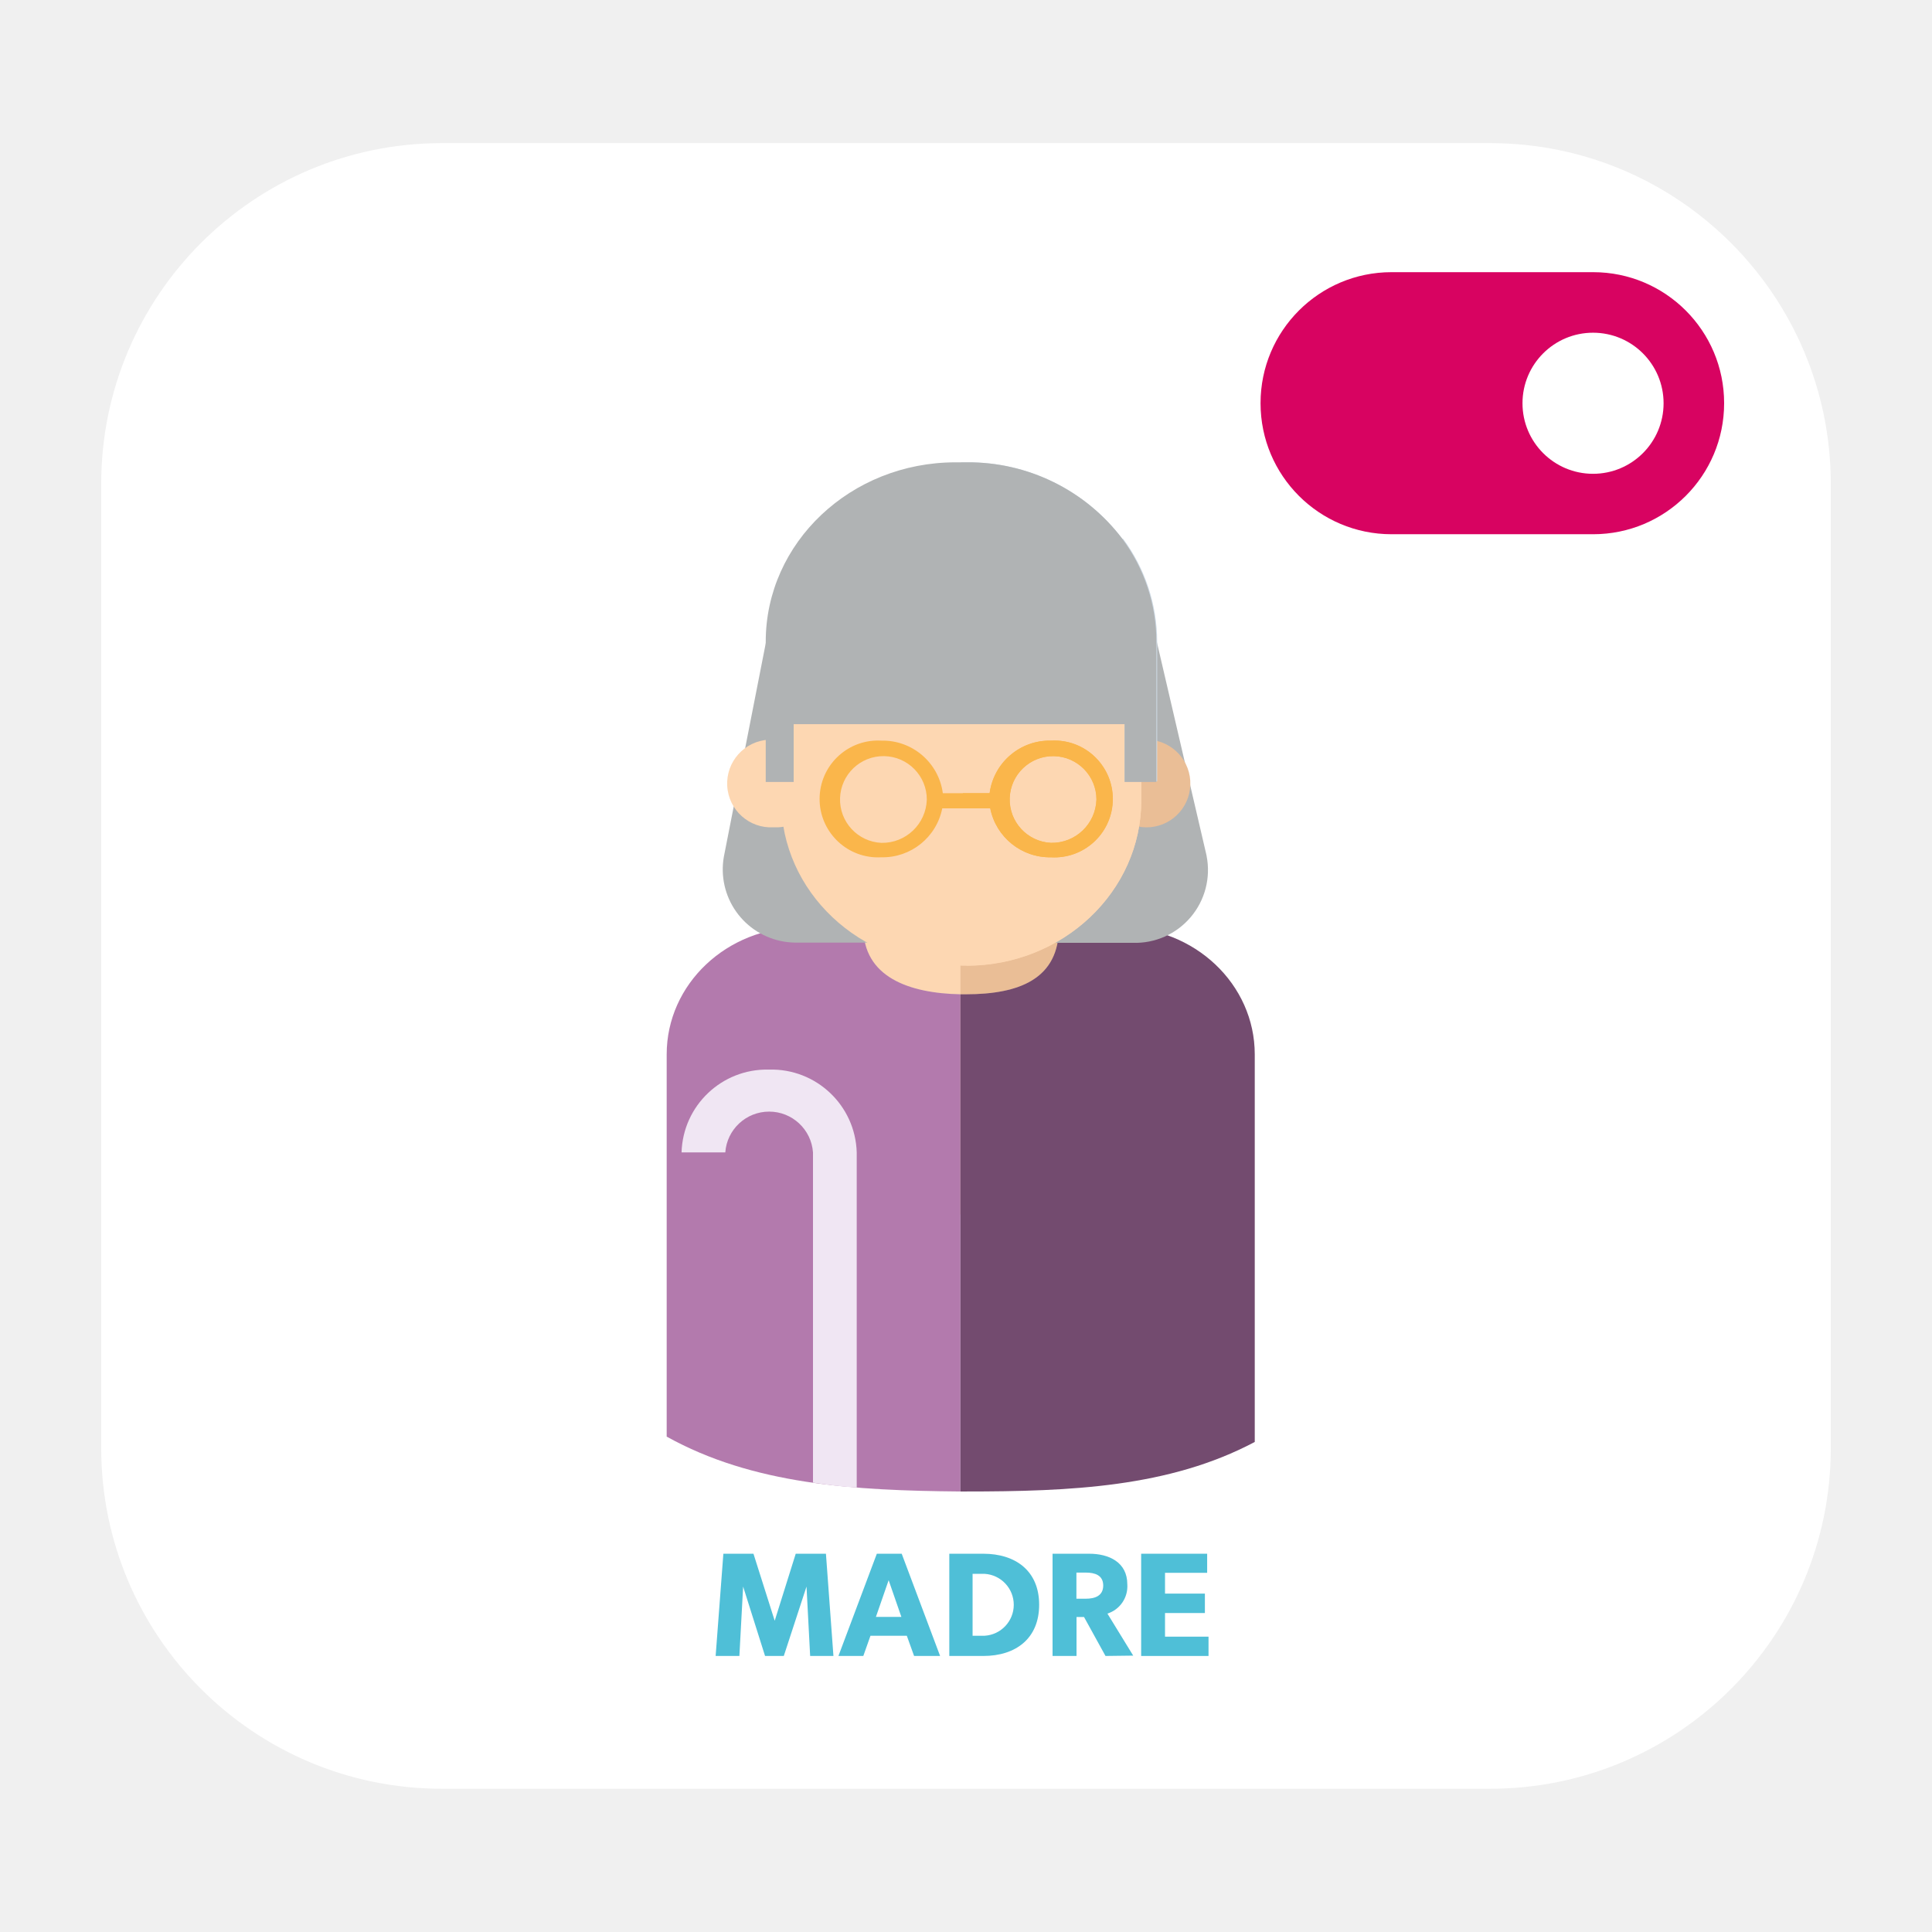
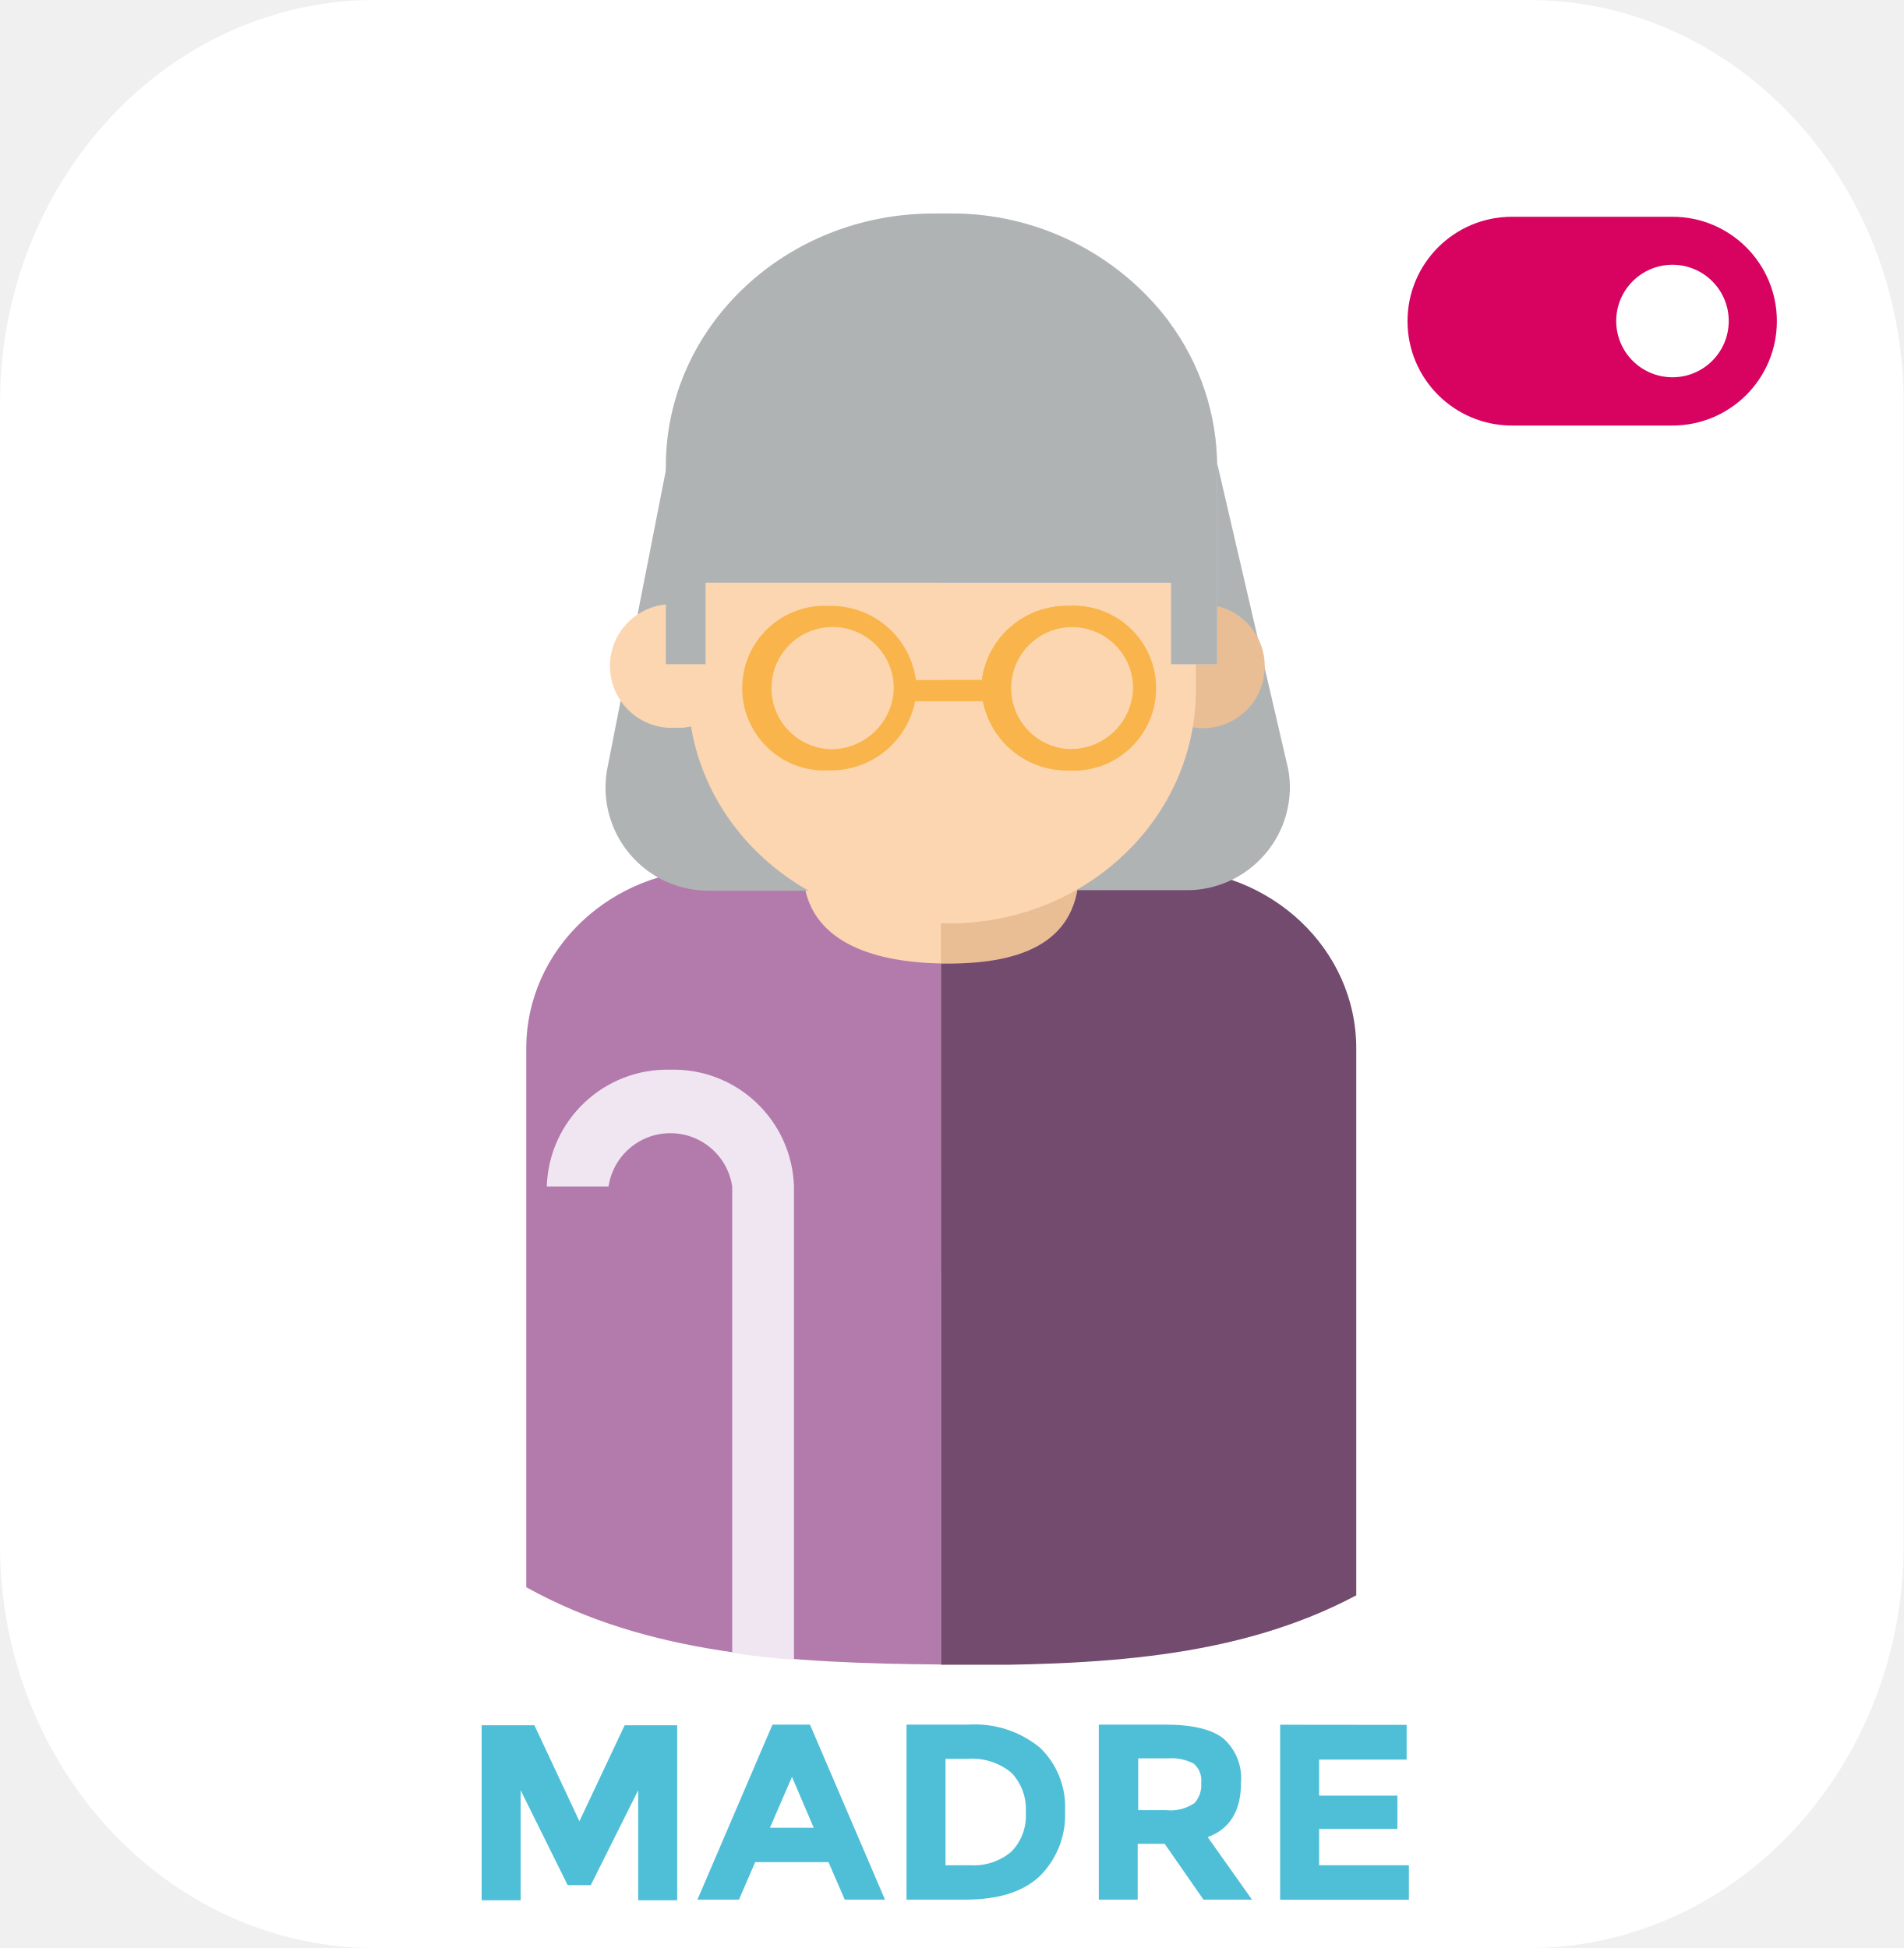
- <svg xmlns="http://www.w3.org/2000/svg" id="Layer_1" data-name="Layer 1" viewBox="0 0 170.08 170.08">
+ <svg xmlns="http://www.w3.org/2000/svg" viewBox="0 0 152.26 155.83">
  <defs>
-     <style>.cls-1{fill:none;}.cls-2{isolation:isolate;}.cls-3{fill:#4fbfd7;}.cls-4{fill:#d80361;}.cls-5{fill:#fff;}.cls-6{clip-path:url(#clip-path);}.cls-7{fill:#fdd7b2;}.cls-8{fill:#eabe96;}.cls-9{fill:#f4e3c3;}.cls-10{fill:#b37aad;}.cls-11{fill:#734b6f;}.cls-12{fill:#f0e6f3;}.cls-13{fill:#b0b3b4;}.cls-14{fill:#cfdbe6;}.cls-15{fill:#fab64b;}</style>
-     <clipPath id="clip-path">
-       <rect class="cls-1" x="58.69" y="40.7" width="51.8" height="90.6" />
+     <style>.cls-1{fill:none;}.cls-2{fill:#fff;}.cls-3{fill:#d80361;}.cls-4{fill:#4fbfd7;}.cls-5{clip-path:url(#clip-path);}.cls-6{fill:#fcd6b1;}.cls-7{fill:#eabe95;}.cls-8{fill:#f3e3c2;}.cls-9{fill:#b37aac;}.cls-10{fill:#734b6f;}.cls-11{fill:#f0e6f2;}.cls-12{fill:#b0b3b4;}.cls-13{fill:#cfdae5;}.cls-14{fill:#f9b54b;}</style>
+     <clipPath id="clip-path" transform="translate(-9.75 -5.79)">
+       <rect class="cls-1" x="51.86" y="22.87" width="66.37" height="116.09" />
    </clipPath>
  </defs>
-   <g id="Grupo_1272" data-name="Grupo 1272">
-     <g id="MADRE" class="cls-2">
-       <g class="cls-2">
-         <path class="cls-3" d="M65.61,143.55l-.19-3.29h0l-1,3.29h-.9l-1-3.29h0l-.18,3.29H61.12l.36-4.83h1.43l1,3.18h0l1-3.18h1.44l.35,4.83Z" />
-         <path class="cls-3" d="M70.54,143.55l-.35-1H68.47l-.34,1H67l1.82-4.84H70l1.82,4.84ZM69.33,140l-.6,1.73h1.2Z" />
-         <path class="cls-3" d="M73.82,143.55H72.18v-4.83h1.64a2.43,2.43,0,1,1,0,4.83Zm.06-3.9h-.57v2.94h.57a1.47,1.47,0,0,0,0-2.94Z" />
-         <path class="cls-3" d="M79.61,143.55l-1-1.85h-.36v1.85H77.1v-4.83h1.74c.92,0,1.81.39,1.81,1.45a1.35,1.35,0,0,1-1,1.38l1.22,2Zm-.93-4h-.45v1.24h.45c.42,0,.82-.12.82-.62S79.1,139.59,78.68,139.59Z" />
-         <path class="cls-3" d="M81.3,143.55v-4.83h3.13v.9h-2v1h1.89v.9H82.43v1.12h2.06v.92Z" />
-       </g>
+   <g id="tiutlar_copy" data-name="tiutlar copy">
+     <path id="Rectángulo_260" data-name="Rectángulo 260" class="cls-2" d="M39.75,5.79H132c16.57,0,30,14.45,30,32.27v91.29c0,17.82-13.43,32.27-30,32.27H39.75c-16.57,0-30-14.45-30-32.27V38.06C9.75,20.24,23.18,5.79,39.75,5.79Z" transform="translate(-9.75 -5.79)" />
+     <g id="Grupo_1288" data-name="Grupo 1288">
+       <rect id="Rectángulo_124-4" data-name="Rectángulo 124-4" class="cls-3" x="112.57" y="17.34" width="29.54" height="16.7" rx="8.35" />
+       <circle id="Elipse_54-12" data-name="Elipse 54-12" class="cls-2" cx="133.76" cy="25.68" r="4.5" />
    </g>
-     <g id="Grupo_1242" data-name="Grupo 1242">
-       <rect id="Rectángulo_124-5" data-name="Rectángulo 124-5" class="cls-4" x="99.22" y="23.96" width="43.56" height="24.62" rx="12.31" />
-       <circle id="Elipse_54-13" data-name="Elipse 54-13" class="cls-5" cx="130.47" cy="36.27" r="6.63" />
-     </g>
-     <g id="Grupo_812" data-name="Grupo 812">
-       <g id="Secure-4">
-         <rect id="Rectángulo_100-4" data-name="Rectángulo 100-4" class="cls-5" x="8.91" y="12.6" width="152.26" height="144.87" rx="30" />
-       </g>
-       <g id="Grupo_1243" data-name="Grupo 1243">
-         <rect id="Rectángulo_124-6" data-name="Rectángulo 124-6" class="cls-4" x="110.97" y="23.96" width="40.81" height="23.07" rx="11.53" />
-         <circle id="Elipse_54-14" data-name="Elipse 54-14" class="cls-5" cx="140.24" cy="35.5" r="6.21" />
-       </g>
-     </g>
-     <g id="Madre-2">
-       <g id="Grupo_726" data-name="Grupo 726">
-         <g class="cls-6">
-           <g id="Grupo_726-2" data-name="Grupo 726-2">
-             <path id="Trazado_171" data-name="Trazado 171" class="cls-7" d="M90.12,80.86V75.51H79.92v5.35a.79.79,0,0,1-.82.77h-7v18.46H98V81.63h-7a.8.8,0,0,1-.82-.77" />
-             <path id="Trazado_172" data-name="Trazado 172" class="cls-8" d="M98,81.63h-7a.8.8,0,0,1-.82-.77V75.51H84.55v24.57H98Z" />
-             <path id="Trazado_173" data-name="Trazado 173" class="cls-9" d="M76,81.63h-1.9l7.47,25.29h3V87.53C80,87.44,76,86,76,81.63" />
-             <path id="Trazado_174" data-name="Trazado 174" class="cls-7" d="M96,81.63H93.22c0,4.51-3.43,5.9-8.2,5.9h-.47v19.39h4Z" />
-             <path id="Trazado_175" data-name="Trazado 175" class="cls-10" d="M76,81.63H70.53c-6.54,0-11.84,5-11.84,11.19v33.65c7.6,4.22,16.43,4.75,25.86,4.83V87.53C80,87.44,76,86,76,81.63" />
-             <path id="Trazado_176" data-name="Trazado 176" class="cls-11" d="M98.65,81.63H93.22c0,4.51-3.43,5.9-8.2,5.9h-.47V131.3H85c9.25,0,17.94-.37,25.46-4.36V92.82c0-6.18-5.3-11.19-11.83-11.19" />
-             <path id="Trazado_177" data-name="Trazado 177" class="cls-12" d="M67.67,94.16A7.51,7.51,0,0,0,60,101.45h3.85a3.87,3.87,0,0,1,7.72,0v29.07c1.13.17,2.55.37,3.85.43v-29.5a7.51,7.51,0,0,0-7.71-7.29" />
-             <path id="Trazado_178" data-name="Trazado 178" class="cls-13" d="M67.66,55.36,63.72,75.44A6.44,6.44,0,0,0,69,82.89a6.73,6.73,0,0,0,1.27.09H85.17V55.51Z" />
-             <path id="Trazado_179" data-name="Trazado 179" class="cls-13" d="M106.22,75.33l-4.58-19.68-16.47-.14V83H99.72a6.41,6.41,0,0,0,6.5-7.65" />
-             <path id="Trazado_180" data-name="Trazado 180" class="cls-7" d="M68.09,65.12a3.86,3.86,0,1,1,.43,7.71h-.43a3.86,3.86,0,1,1-.43-7.71,3.08,3.08,0,0,1,.43,0" />
-             <path id="Trazado_181" data-name="Trazado 181" class="cls-8" d="M101.14,65.12A3.86,3.86,0,1,1,97.07,69a4,4,0,0,1,4.07-3.85" />
-             <path id="Trazado_182" data-name="Trazado 182" class="cls-7" d="M85.08,85h-.92c-8.5,0-15.39-6.51-15.39-14.54V57.2c0-8,6.89-14.55,15.39-14.55h.92c8.5,0,15.39,6.51,15.39,14.54V70.47c0,8-6.89,14.55-15.39,14.55" />
-             <path id="Trazado_183" data-name="Trazado 183" class="cls-7" d="M85.08,42.65h-.49V85h.49c8.5,0,15.39-6.51,15.39-14.54V57.2c0-8-6.89-14.55-15.39-14.55" />
-             <path id="Trazado_184" data-name="Trazado 184" class="cls-7" d="M92.41,57.48a.86.86,0,0,1-.55-.19,11.34,11.34,0,0,0-13.62,0A.9.9,0,0,1,77,57.17.8.8,0,0,1,77.1,56l0,0A13.16,13.16,0,0,1,93,56a.8.8,0,0,1,.16,1.12l0,0a.91.91,0,0,1-.69.31" />
-             <path id="Trazado_185" data-name="Trazado 185" class="cls-7" d="M94,54.1a.92.92,0,0,1-.55-.19,13.94,13.94,0,0,0-16.77,0,.91.91,0,0,1-1.24-.12.81.81,0,0,1,.09-1.13l0,0a15.78,15.78,0,0,1,19,0,.79.79,0,0,1,.17,1.11.1.1,0,0,1,0,0,.89.89,0,0,1-.68.31" />
-             <path id="Trazado_186" data-name="Trazado 186" class="cls-8" d="M93,56a13.15,13.15,0,0,0-7.92-2.65h-.46V55l.46,0a11,11,0,0,1,6.81,2.28.93.93,0,0,0,1.24-.13A.81.81,0,0,0,93,56l0,0" />
-             <path id="Trazado_187" data-name="Trazado 187" class="cls-8" d="M94.54,52.63a15.69,15.69,0,0,0-9.49-3.18h-.46v1.66h.46a13.67,13.67,0,0,1,8.39,2.8.91.91,0,0,0,.55.18.89.89,0,0,0,.68-.31.79.79,0,0,0-.08-1.12l0,0" />
-             <path id="Trazado_188" data-name="Trazado 188" class="cls-14" d="M98.8,47.43A17,17,0,0,0,85.12,40.7h-.53v23H99v5.09h2.87V56.49a15.21,15.21,0,0,0-3-9.06" />
-             <path id="Trazado_189" data-name="Trazado 189" class="cls-13" d="M69.87,68.84H67.41V56.49c0-8.72,7.48-15.79,16.71-15.79h1A17,17,0,0,1,98.8,47.43a15.21,15.21,0,0,1,3,9.07V68.84H99V63.75H69.87v5.09Z" />
-             <path id="Trazado_190" data-name="Trazado 190" class="cls-15" d="M92.52,65.2a5.33,5.33,0,0,0-5.4,4.63H83a5.34,5.34,0,0,0-5.41-4.63A5.14,5.14,0,0,0,77,75.47a5.8,5.8,0,0,0,.59,0,5.35,5.35,0,0,0,5.36-4.31h4.23a5.35,5.35,0,0,0,5.35,4.31,5.14,5.14,0,1,0,.59-10.27,5.8,5.8,0,0,0-.59,0m-14.94,9a3.82,3.82,0,1,1,4-3.81,3.93,3.93,0,0,1-4,3.81m14.94,0a3.82,3.82,0,1,1,4-3.81,3.93,3.93,0,0,1-4,3.81" />
-             <path id="Trazado_191" data-name="Trazado 191" class="cls-15" d="M92.52,65.2a5.33,5.33,0,0,0-5.4,4.63H84.76v1.33h2.41a5.35,5.35,0,0,0,5.35,4.31,5.14,5.14,0,1,0,.59-10.27,5.8,5.8,0,0,0-.59,0m0,9a3.82,3.82,0,1,1,4-3.81,3.93,3.93,0,0,1-4,3.81" />
-           </g>
-         </g>
-       </g>
-       <g id="MADRE-3" class="cls-2">
-         <g class="cls-2">
-           <path class="cls-3" d="M71.32,145.78,71,139.67h0L69,145.78H67.35l-1.93-6.11h0l-.33,6.11H63l.68-9h2.65l1.87,5.9h0l1.85-5.9h2.66l.66,9Z" />
-           <path class="cls-3" d="M80.47,145.78,79.83,144h-3.2L76,145.78H73.81l3.38-9h2.19l3.38,9Zm-2.24-6.67-1.12,3.23h2.24Z" />
-           <path class="cls-3" d="M86.57,145.78h-3v-9h3c2.82,0,4.91,1.5,4.91,4.49S89.4,145.78,86.57,145.78Zm.11-7.23H85.62V144h1.06a2.73,2.73,0,0,0,0-5.45Z" />
-           <path class="cls-3" d="M97.32,145.78l-1.89-3.43h-.66v3.43H92.66v-9h3.23c1.71,0,3.35.73,3.35,2.69a2.52,2.52,0,0,1-1.75,2.58l2.27,3.7Zm-1.73-7.34h-.83v2.3h.83c.78,0,1.53-.24,1.53-1.16S96.37,138.44,95.59,138.44Z" />
-           <path class="cls-3" d="M100.46,145.78v-9h5.81v1.68h-3.71v1.83h3.51V142h-3.51v2.08h3.83v1.7Z" />
-         </g>
+     <path class="cls-4" d="M60.79,149,57,156.59H55.15L51.39,149v8.8H48.27v-14h4.22l3.6,7.68,3.62-7.68h4.2v14H60.79Z" transform="translate(-9.75 -5.79)" />
+     <path class="cls-4" d="M77.31,157.75l-1.3-3H70.15l-1.3,3H65.53l6-14h3l6,14Zm-4.22-9.82L71.33,152h3.5Z" transform="translate(-9.75 -5.79)" />
+     <path class="cls-4" d="M92.93,145.6a6.57,6.57,0,0,1,2,5.09,6.88,6.88,0,0,1-2,5.16q-2,1.91-6,1.9H82.25v-14h4.94A8.21,8.21,0,0,1,92.93,145.6Zm-2.29,8.31a4.09,4.09,0,0,0,1.15-3.14,4.19,4.19,0,0,0-1.15-3.17,4.92,4.92,0,0,0-3.53-1.11H85.37V155h2A4.63,4.63,0,0,0,90.64,153.91Z" transform="translate(-9.75 -5.79)" />
+     <path class="cls-4" d="M109,148.41q0,3.36-2.66,4.34l3.54,5H106l-3.1-4.46h-2.16v4.46H97.63v-14h5.3c2.17,0,3.72.37,4.65,1.1A4.23,4.23,0,0,1,109,148.41Zm-3.76,1.66a2.11,2.11,0,0,0,.58-1.65,1.77,1.77,0,0,0-.6-1.55,3.84,3.84,0,0,0-2.1-.42h-2.34v4.14H103A3.33,3.33,0,0,0,105.21,150.07Z" transform="translate(-9.75 -5.79)" />
+     <path class="cls-4" d="M122.25,143.77v2.78h-7v2.88h6.26v2.66h-6.26V155h7.18v2.76h-10.3v-14Z" transform="translate(-9.75 -5.79)" />
+     <g class="cls-5">
+       <g id="Grupo_726-2" data-name="Grupo 726-2">
+         <path id="Trazado_171" data-name="Trazado 171" class="cls-6" d="M92.13,74.32V67.47H79.06v6.85a1,1,0,0,1-1,1H69V99h33.19V75.31h-9a1,1,0,0,1-1.05-1" transform="translate(-9.75 -5.79)" />
+         <path id="Trazado_172" data-name="Trazado 172" class="cls-7" d="M102.19,75.31h-9a1,1,0,0,1-1.05-1V67.47H85V99h17.19Z" transform="translate(-9.75 -5.79)" />
+         <path id="Trazado_173" data-name="Trazado 173" class="cls-8" d="M74,75.31H71.54l9.57,32.4H85V82.87c-5.87-.12-11-2-11-7.56" transform="translate(-9.75 -5.79)" />
+         <path id="Trazado_174" data-name="Trazado 174" class="cls-6" d="M99.64,75.31H96.1c0,5.77-4.39,7.56-10.51,7.56H85v24.84h5.09Z" transform="translate(-9.75 -5.79)" />
+         <path id="Trazado_175" data-name="Trazado 175" class="cls-9" d="M74,75.31H67c-8.37,0-15.16,6.42-15.16,14.34v43.11c9.73,5.41,21,6.08,33.14,6.18V82.86c-5.87-.11-11-2-11-7.56" transform="translate(-9.75 -5.79)" />
+         <path id="Trazado_176" data-name="Trazado 176" class="cls-10" d="M103.06,75.31h-7c0,5.77-4.39,7.56-10.51,7.56H85V139h.59c11.86,0,23-.47,32.63-5.59V89.65c0-7.92-6.79-14.34-15.17-14.34" transform="translate(-9.75 -5.79)" />
+         <path id="Trazado_177" data-name="Trazado 177" class="cls-11" d="M63.36,91.36a9.64,9.64,0,0,0-9.88,9.34h4.94a5,5,0,0,1,9.89,0V138a47.48,47.48,0,0,0,4.94.55V100.7a9.64,9.64,0,0,0-9.89-9.34" transform="translate(-9.75 -5.79)" />
+         <path id="Trazado_178" data-name="Trazado 178" class="cls-12" d="M63.35,41.65,58.3,67.38A8.25,8.25,0,0,0,65,76.92a8.88,8.88,0,0,0,1.63.12H85.79V41.84Z" transform="translate(-9.75 -5.79)" />
+         <path id="Trazado_179" data-name="Trazado 179" class="cls-12" d="M112.76,67.24,106.9,42l-21.11-.17V77h18.65a8.26,8.26,0,0,0,8.47-8,8.14,8.14,0,0,0-.15-1.77" transform="translate(-9.75 -5.79)" />
+         <path id="Trazado_180" data-name="Trazado 180" class="cls-6" d="M63.91,54.15A4.95,4.95,0,0,1,64.46,64a5,5,0,0,1-.55,0,4.95,4.95,0,1,1-.55-9.88h.55" transform="translate(-9.75 -5.79)" />
+         <path id="Trazado_181" data-name="Trazado 181" class="cls-7" d="M106.25,54.15A4.95,4.95,0,1,1,101,59.09a5.08,5.08,0,0,1,5.22-4.94" transform="translate(-9.75 -5.79)" />
+         <path id="Trazado_182" data-name="Trazado 182" class="cls-6" d="M85.67,79.65H84.49C73.6,79.65,64.78,71.31,64.78,61V44c0-10.29,8.82-18.64,19.71-18.64h1.18c10.89,0,19.72,8.35,19.72,18.64V61c0,10.3-8.83,18.64-19.72,18.64" transform="translate(-9.75 -5.79)" />
+         <path id="Trazado_183" data-name="Trazado 183" class="cls-6" d="M85.67,25.37H85V79.65h.63c10.89,0,19.72-8.34,19.72-18.63V44c0-10.29-8.83-18.63-19.72-18.63" transform="translate(-9.75 -5.79)" />
+         <path id="Trazado_184" data-name="Trazado 184" class="cls-6" d="M95.07,44.36a1.14,1.14,0,0,1-.71-.23,14.51,14.51,0,0,0-17.45,0A1.17,1.17,0,0,1,75.33,44a1,1,0,0,1,.11-1.45l.06,0a16.86,16.86,0,0,1,20.28,0A1,1,0,0,1,96,43.91l0,.06a1.13,1.13,0,0,1-.87.39" transform="translate(-9.75 -5.79)" />
+         <path id="Trazado_185" data-name="Trazado 185" class="cls-6" d="M97.09,40a1.23,1.23,0,0,1-.71-.23,17.84,17.84,0,0,0-21.49,0,1.19,1.19,0,0,1-1.58-.16,1,1,0,0,1,.11-1.45l.06,0a20.22,20.22,0,0,1,24.32,0A1,1,0,0,1,98,39.58l-.05.06a1.16,1.16,0,0,1-.87.39" transform="translate(-9.75 -5.79)" />
+         <path id="Trazado_186" data-name="Trazado 186" class="cls-7" d="M95.78,42.48a16.72,16.72,0,0,0-10.14-3.39H85v2.14l.6,0a14.22,14.22,0,0,1,8.72,2.92A1.16,1.16,0,0,0,95.94,44a1,1,0,0,0-.11-1.44l0-.05" transform="translate(-9.75 -5.79)" />
+         <path id="Trazado_187" data-name="Trazado 187" class="cls-7" d="M97.8,38.15a20.07,20.07,0,0,0-12.16-4.07H85v2.12h.6a17.49,17.49,0,0,1,10.74,3.59,1.16,1.16,0,0,0,.71.23,1.1,1.1,0,0,0,.87-.39,1,1,0,0,0-.1-1.45l-.06,0" transform="translate(-9.75 -5.79)" />
+         <path id="Trazado_188" data-name="Trazado 188" class="cls-13" d="M103.25,31.49a21.75,21.75,0,0,0-17.53-8.62H85V52.4h18.41v6.52h3.68V43.1a19.43,19.43,0,0,0-3.88-11.61" transform="translate(-9.75 -5.79)" />
+         <path id="Trazado_189" data-name="Trazado 189" class="cls-12" d="M66.18,58.92H63V43.1c0-11.17,9.58-20.23,21.4-20.23h1.28a21.75,21.75,0,0,1,17.53,8.62,19.46,19.46,0,0,1,3.88,11.61V58.92h-3.68V52.4H66.18v6.52Z" transform="translate(-9.75 -5.79)" />
+         <path id="Trazado_190" data-name="Trazado 190" class="cls-14" d="M95.21,54.26a6.84,6.84,0,0,0-6.93,5.93H83a6.83,6.83,0,0,0-6.92-5.93,6.59,6.59,0,0,0-.76,13.16c.25,0,.5,0,.76,0a6.87,6.87,0,0,0,6.86-5.53h5.42a6.86,6.86,0,0,0,6.86,5.53A6.59,6.59,0,0,0,96,54.26a4.82,4.82,0,0,0-.76,0M76.07,65.72a4.89,4.89,0,1,1,5.16-4.88,5,5,0,0,1-5.16,4.88m19.14,0a4.89,4.89,0,1,1,5.16-4.88,5,5,0,0,1-5.16,4.88" transform="translate(-9.75 -5.79)" />
+         <path id="Trazado_191" data-name="Trazado 191" class="cls-14" d="M95.21,54.26a6.84,6.84,0,0,0-6.93,5.93h-3v1.7h3.09a6.86,6.86,0,0,0,6.86,5.53A6.59,6.59,0,0,0,96,54.26a4.82,4.82,0,0,0-.76,0m0,11.46a4.89,4.89,0,1,1,5.16-4.88,5,5,0,0,1-5.16,4.88" transform="translate(-9.75 -5.79)" />
      </g>
    </g>
  </g>
</svg>
